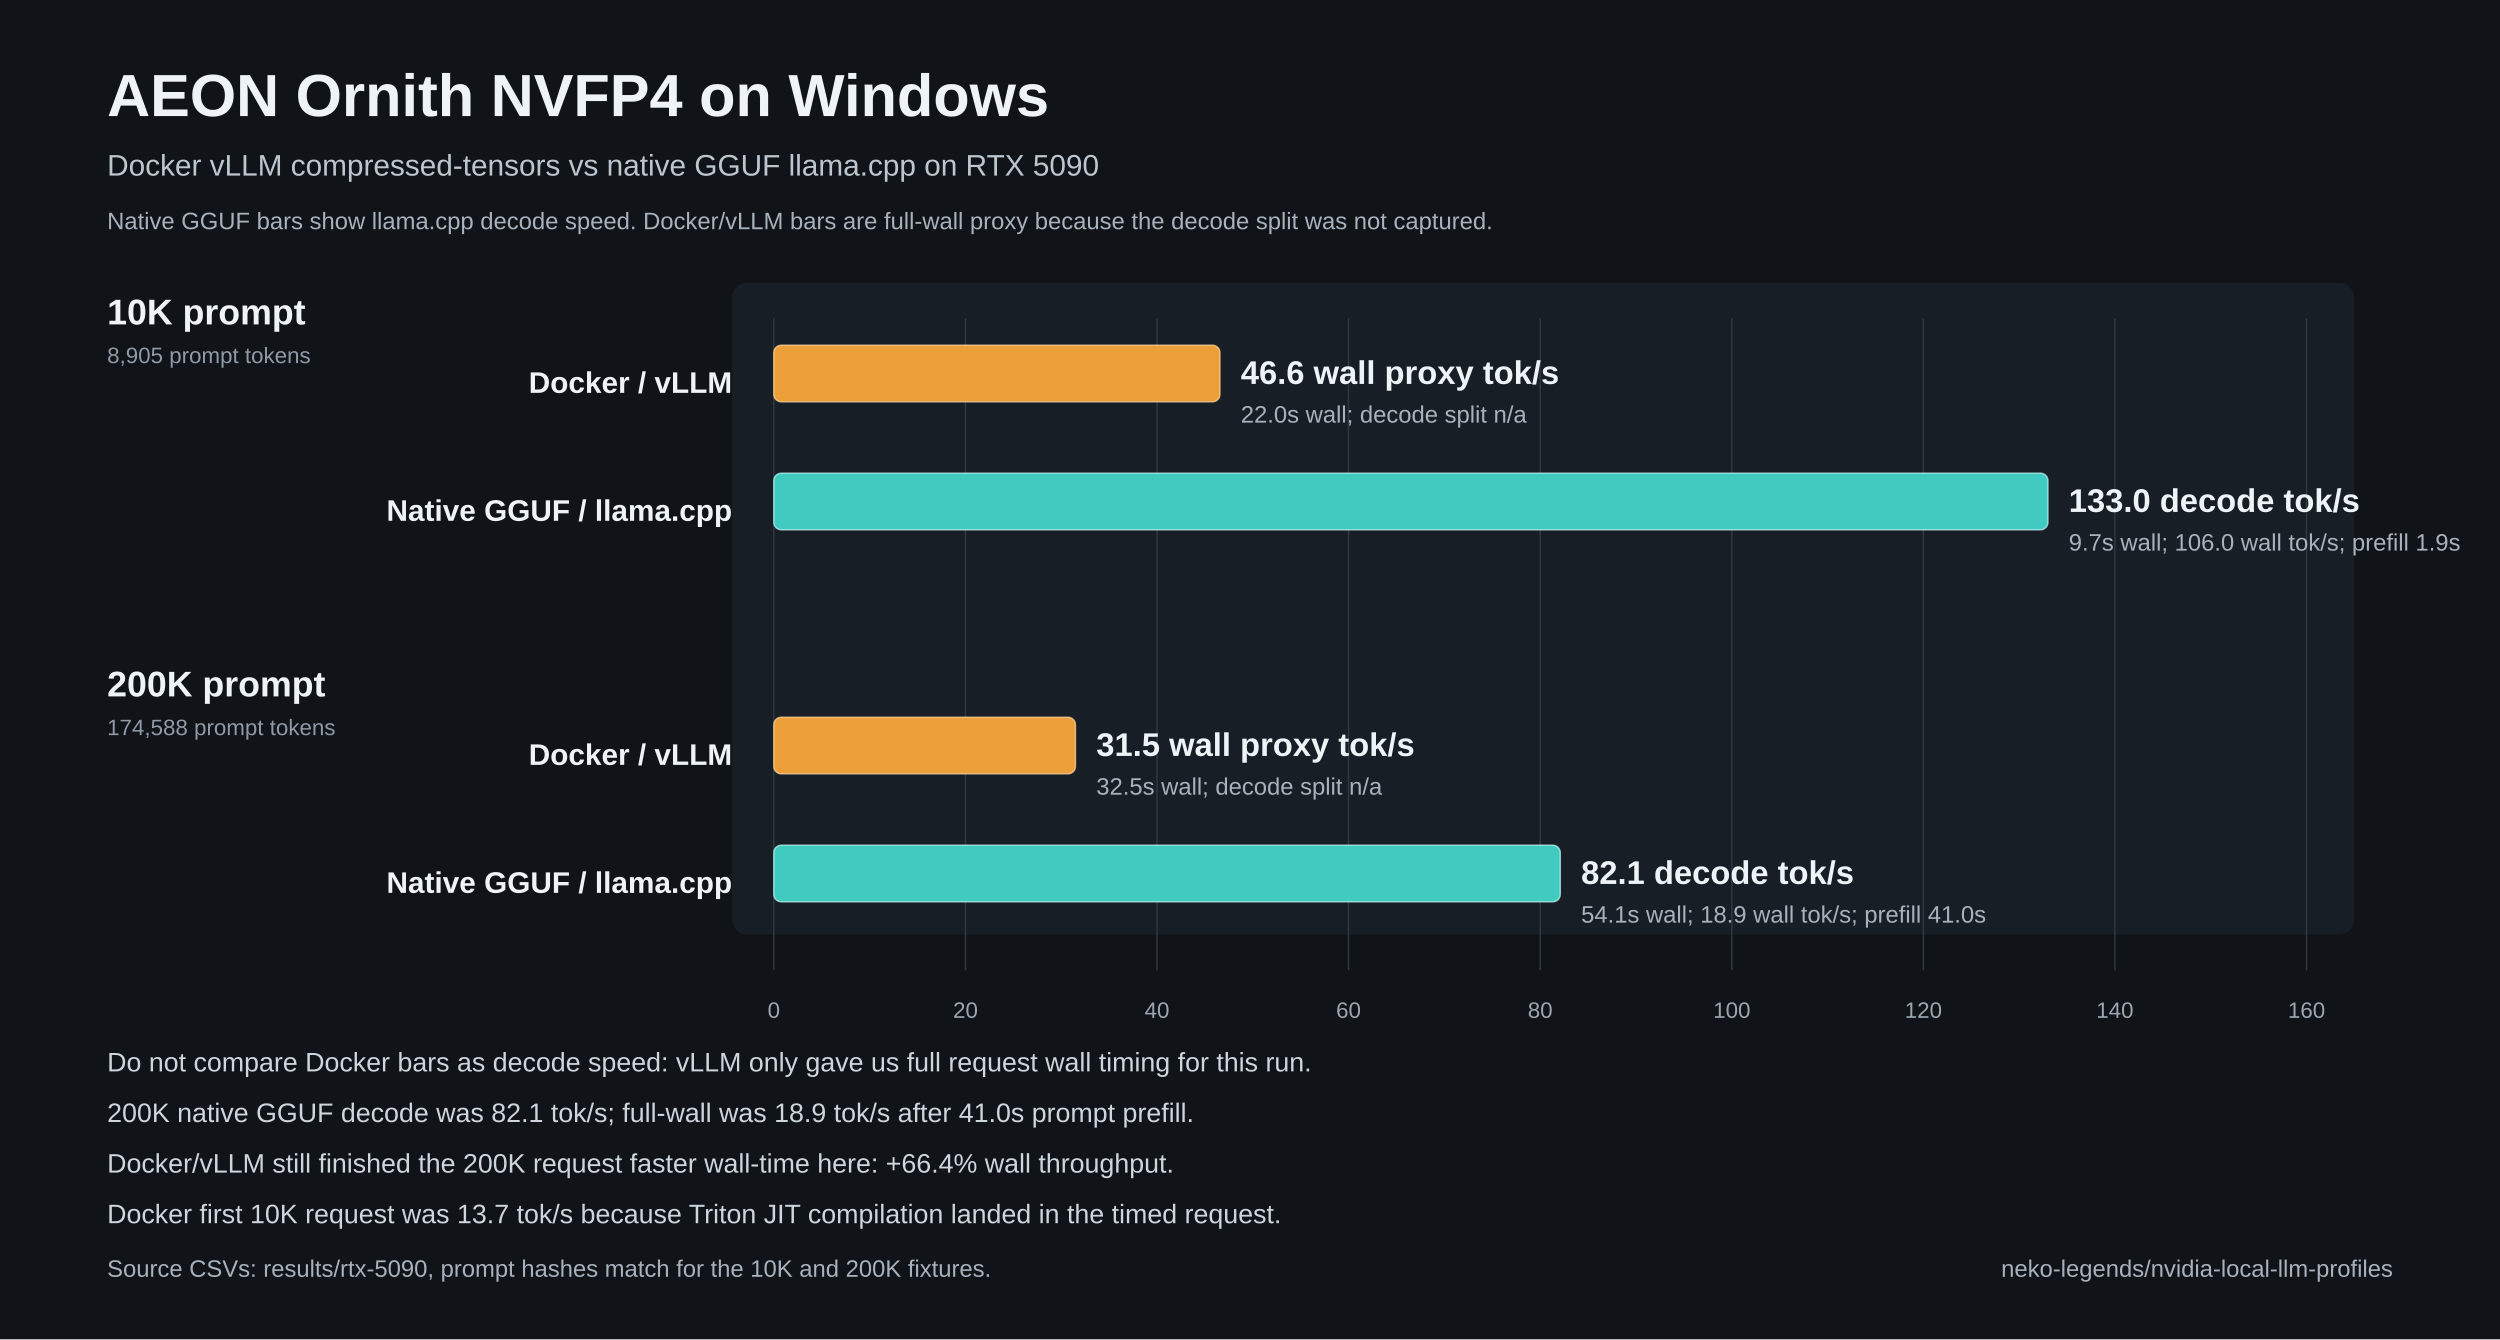
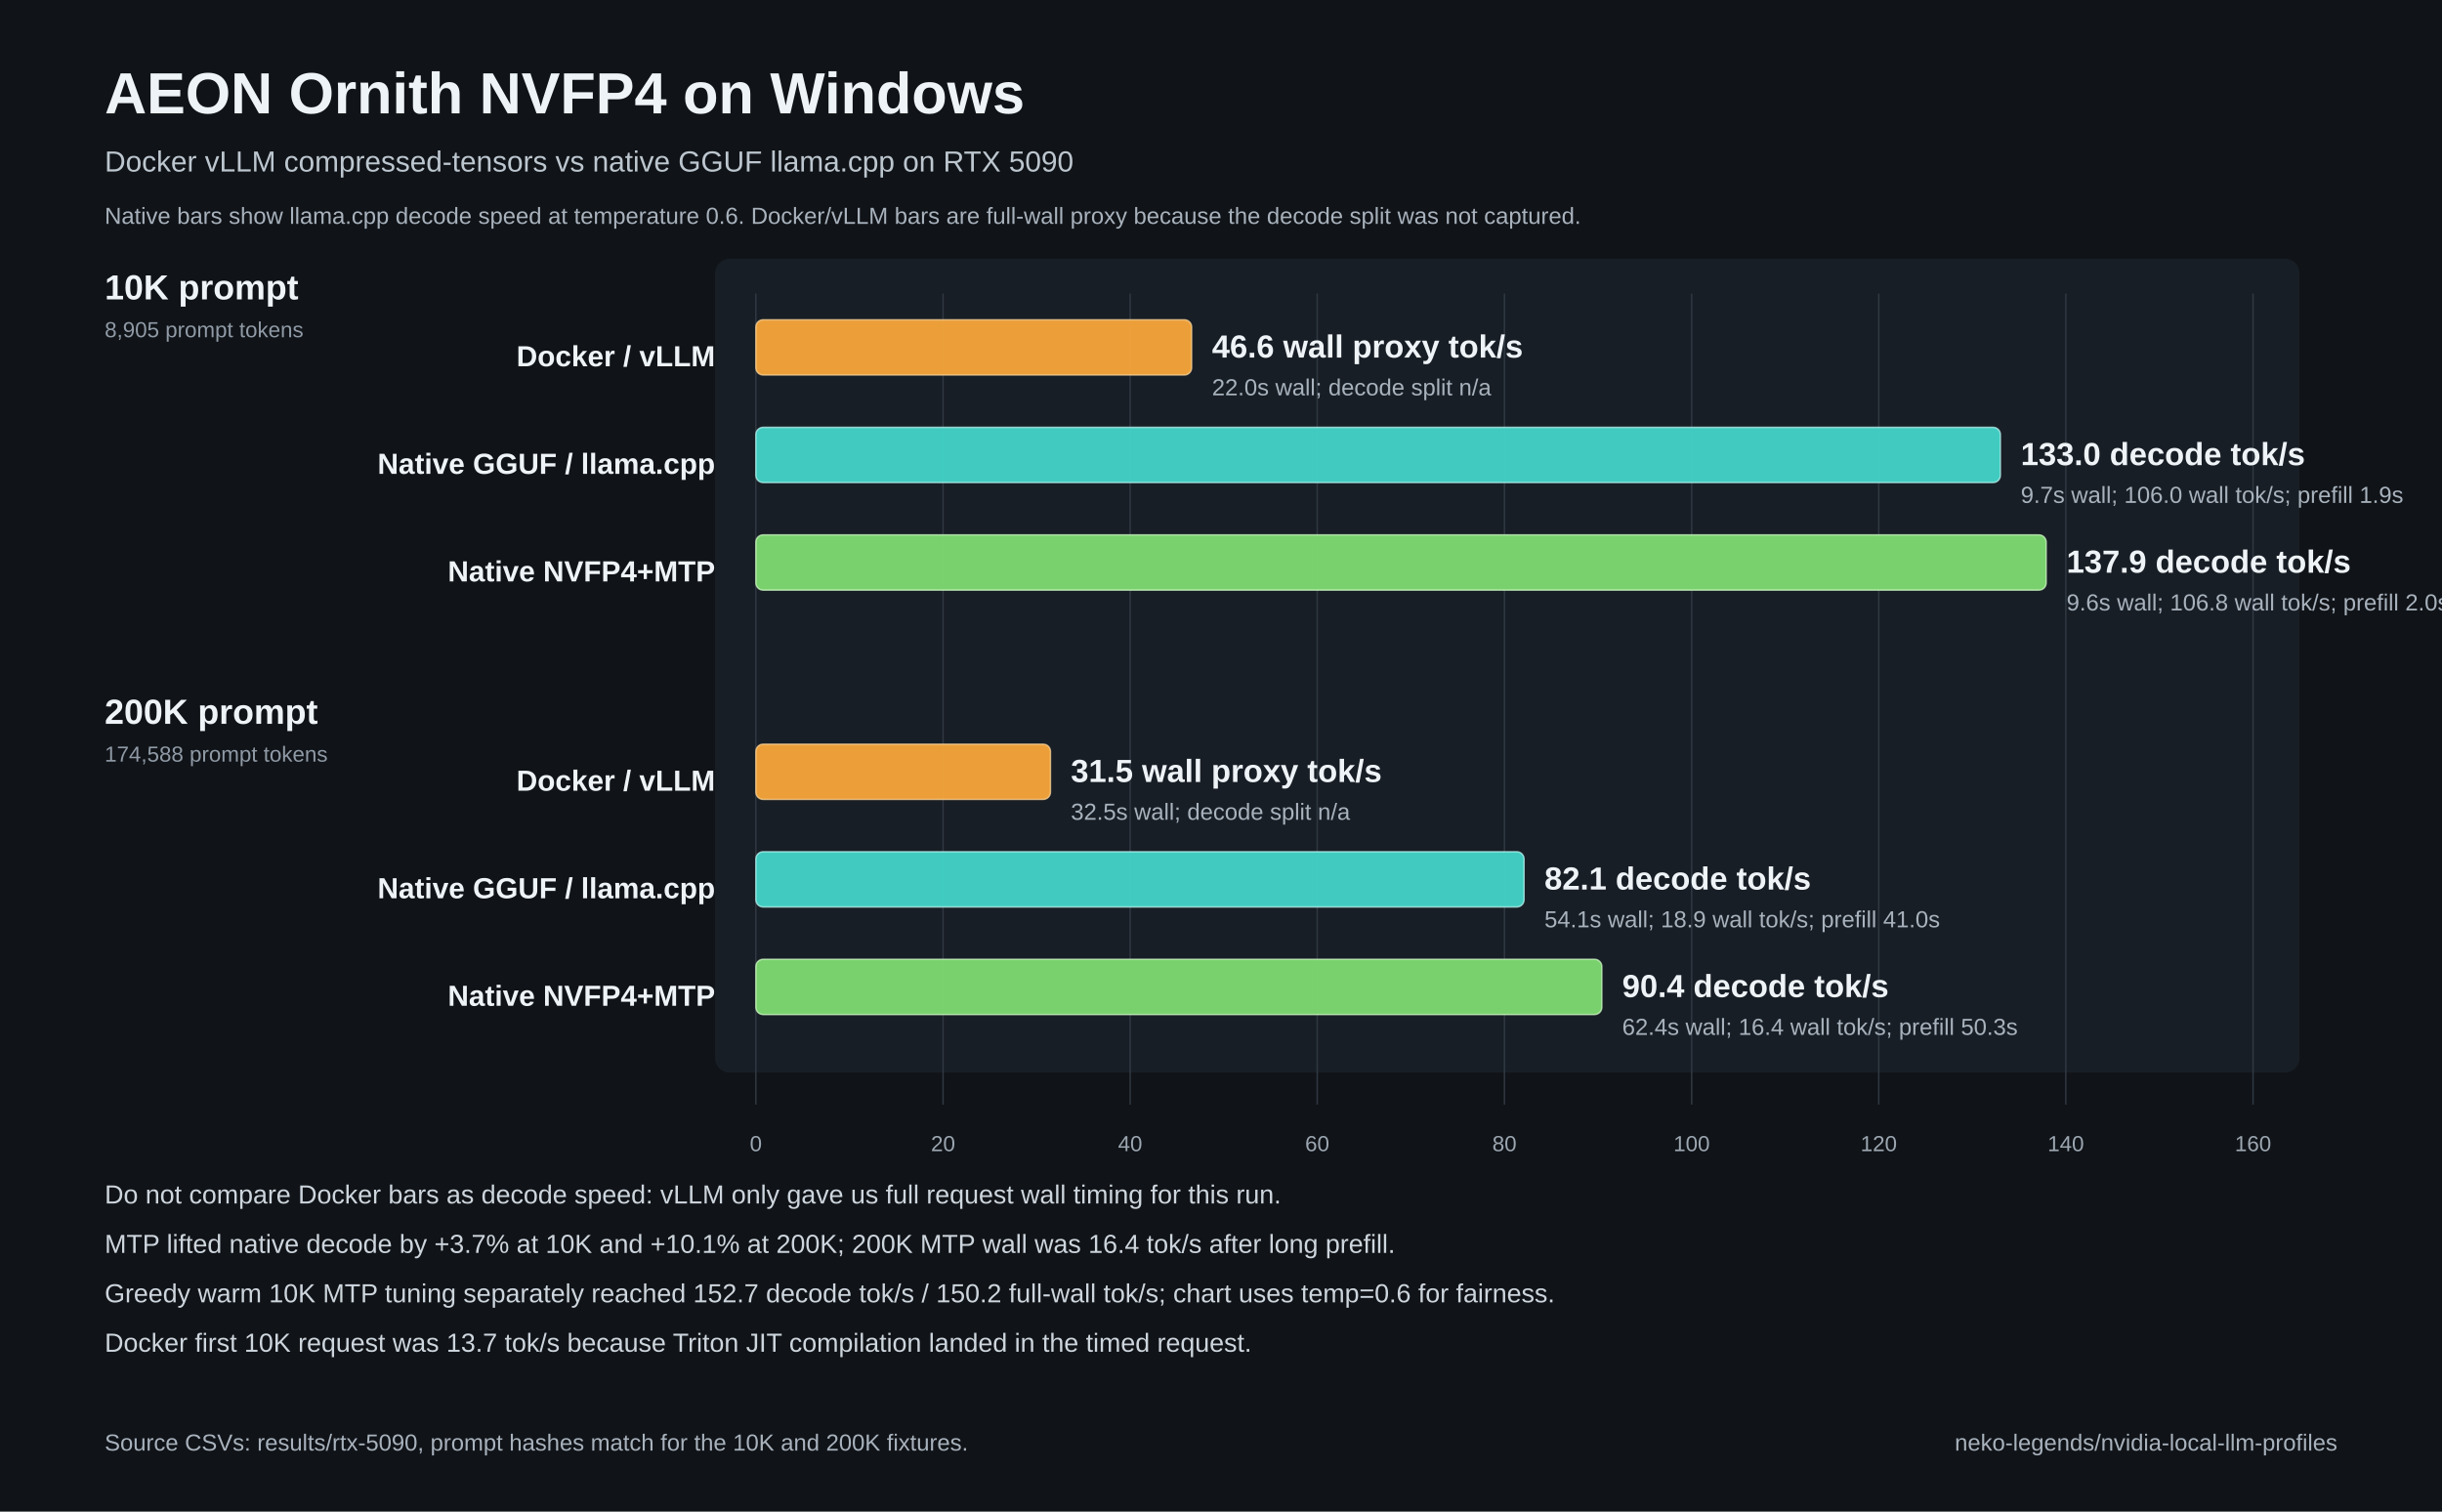
- <svg xmlns="http://www.w3.org/2000/svg" width="1680" height="900" viewBox="0 0 1680 900">
+ <svg xmlns="http://www.w3.org/2000/svg" width="1680" height="1040" viewBox="0 0 1680 1040">
  <style>
text{font-family:Segoe UI,Arial,sans-serif;letter-spacing:0}
.title{fill:#edf3f7;font-size:40px;font-weight:750}
.subtitle{fill:#bcc6cf;font-size:20px}
.group{fill:#edf3f7;font-size:24px;font-weight:750}
.runtime{fill:#edf3f7;font-size:20px;font-weight:700}
.detail{fill:#8f9aa6;font-size:15px}
.value{fill:#edf3f7;font-size:22px;font-weight:750}
.small{fill:#a8b2bd;font-size:16px}
.note{fill:#cdd5dd;font-size:18px}
.axis{fill:#9ca7b2;font-size:15px}
</style>
-   <rect width="1680" height="900" fill="#101317" />
-   <rect x="492" y="190" width="1090" height="438" rx="10" fill="#181e25" />
+   <rect width="1680" height="1040" fill="#101317" />
+   <rect x="492" y="178" width="1090" height="560" rx="10" fill="#181e25" />
  <text x="72.0" y="78.0" class="title">AEON Ornith NVFP4 on Windows</text>
  <text x="72.0" y="118.0" class="subtitle">Docker vLLM compressed-tensors vs native GGUF llama.cpp on RTX 5090</text>
-   <text x="72.0" y="154.0" class="small">Native GGUF bars show llama.cpp decode speed. Docker/vLLM bars are full-wall proxy because the decode split was not captured.</text>
-   <line x1="520.0" y1="214" x2="520.0" y2="652" stroke="#303842" stroke-width="1" />
-   <text x="520.0" y="684.0" class="axis" text-anchor="middle">0</text>
-   <line x1="648.8" y1="214" x2="648.8" y2="652" stroke="#303842" stroke-width="1" />
-   <text x="648.8" y="684.0" class="axis" text-anchor="middle">20</text>
-   <line x1="777.5" y1="214" x2="777.5" y2="652" stroke="#303842" stroke-width="1" />
-   <text x="777.5" y="684.0" class="axis" text-anchor="middle">40</text>
-   <line x1="906.2" y1="214" x2="906.2" y2="652" stroke="#303842" stroke-width="1" />
-   <text x="906.2" y="684.0" class="axis" text-anchor="middle">60</text>
-   <line x1="1035.0" y1="214" x2="1035.0" y2="652" stroke="#303842" stroke-width="1" />
-   <text x="1035.0" y="684.0" class="axis" text-anchor="middle">80</text>
-   <line x1="1163.8" y1="214" x2="1163.8" y2="652" stroke="#303842" stroke-width="1" />
-   <text x="1163.8" y="684.0" class="axis" text-anchor="middle">100</text>
-   <line x1="1292.5" y1="214" x2="1292.5" y2="652" stroke="#303842" stroke-width="1" />
-   <text x="1292.5" y="684.0" class="axis" text-anchor="middle">120</text>
-   <line x1="1421.2" y1="214" x2="1421.2" y2="652" stroke="#303842" stroke-width="1" />
-   <text x="1421.2" y="684.0" class="axis" text-anchor="middle">140</text>
-   <line x1="1550.0" y1="214" x2="1550.0" y2="652" stroke="#303842" stroke-width="1" />
-   <text x="1550.0" y="684.0" class="axis" text-anchor="middle">160</text>
-   <text x="72.0" y="218.0" class="group">10K prompt</text>
-   <text x="72.0" y="244.0" class="detail">8,905 prompt tokens</text>
-   <text x="492.0" y="264.0" class="runtime" text-anchor="end">Docker / vLLM</text>
-   <rect x="520" y="232" width="299.8" height="38" rx="5" fill="#f2a23a" opacity="0.97" />
-   <rect x="520" y="232" width="299.8" height="38" rx="5" fill="none" stroke="#ffd99c" stroke-opacity="0.72" />
-   <text x="833.8" y="258.0" class="value">46.6 wall proxy tok/s</text>
-   <text x="833.8" y="284.0" class="small">22.0s wall; decode split n/a</text>
-   <text x="492.0" y="350.0" class="runtime" text-anchor="end">Native GGUF / llama.cpp</text>
-   <rect x="520" y="318" width="856.2" height="38" rx="5" fill="#42d0c4" opacity="0.97" />
-   <rect x="520" y="318" width="856.2" height="38" rx="5" fill="none" stroke="#bdf9f4" stroke-opacity="0.72" />
-   <text x="1390.2" y="344.0" class="value">133.0 decode tok/s</text>
-   <text x="1390.2" y="370.0" class="small">9.7s wall; 106.0 wall tok/s; prefill 1.9s</text>
-   <text x="72.0" y="468.0" class="group">200K prompt</text>
-   <text x="72.0" y="494.0" class="detail">174,588 prompt tokens</text>
-   <text x="492.0" y="514.0" class="runtime" text-anchor="end">Docker / vLLM</text>
-   <rect x="520" y="482" width="202.7" height="38" rx="5" fill="#f2a23a" opacity="0.97" />
-   <rect x="520" y="482" width="202.7" height="38" rx="5" fill="none" stroke="#ffd99c" stroke-opacity="0.72" />
-   <text x="736.7" y="508.0" class="value">31.5 wall proxy tok/s</text>
-   <text x="736.7" y="534.0" class="small">32.5s wall; decode split n/a</text>
-   <text x="492.0" y="600.0" class="runtime" text-anchor="end">Native GGUF / llama.cpp</text>
-   <rect x="520" y="568" width="528.5" height="38" rx="5" fill="#42d0c4" opacity="0.97" />
-   <rect x="520" y="568" width="528.5" height="38" rx="5" fill="none" stroke="#bdf9f4" stroke-opacity="0.72" />
-   <text x="1062.5" y="594.0" class="value">82.1 decode tok/s</text>
-   <text x="1062.5" y="620.0" class="small">54.1s wall; 18.9 wall tok/s; prefill 41.0s</text>
-   <text x="72.0" y="720.0" class="note">Do not compare Docker bars as decode speed: vLLM only gave us full request wall timing for this run.</text>
-   <text x="72.0" y="754.0" class="note">200K native GGUF decode was 82.1 tok/s; full-wall was 18.9 tok/s after 41.0s prompt prefill.</text>
-   <text x="72.0" y="788.0" class="note">Docker/vLLM still finished the 200K request faster wall-time here: +66.4% wall throughput.</text>
-   <text x="72.0" y="822.0" class="note">Docker first 10K request was 13.7 tok/s because Triton JIT compilation landed in the timed request.</text>
-   <text x="72.0" y="858.0" class="small">Source CSVs: results/rtx-5090, prompt hashes match for the 10K and 200K fixtures.</text>
-   <text x="1608.0" y="858.0" class="small" text-anchor="end">neko-legends/nvidia-local-llm-profiles</text>
+   <text x="72.0" y="154.0" class="small">Native bars show llama.cpp decode speed at temperature 0.6. Docker/vLLM bars are full-wall proxy because the decode split was not captured.</text>
+   <line x1="520.0" y1="202" x2="520.0" y2="760" stroke="#303842" stroke-width="1" />
+   <text x="520.0" y="792.0" class="axis" text-anchor="middle">0</text>
+   <line x1="648.8" y1="202" x2="648.8" y2="760" stroke="#303842" stroke-width="1" />
+   <text x="648.8" y="792.0" class="axis" text-anchor="middle">20</text>
+   <line x1="777.5" y1="202" x2="777.5" y2="760" stroke="#303842" stroke-width="1" />
+   <text x="777.5" y="792.0" class="axis" text-anchor="middle">40</text>
+   <line x1="906.2" y1="202" x2="906.2" y2="760" stroke="#303842" stroke-width="1" />
+   <text x="906.2" y="792.0" class="axis" text-anchor="middle">60</text>
+   <line x1="1035.0" y1="202" x2="1035.0" y2="760" stroke="#303842" stroke-width="1" />
+   <text x="1035.0" y="792.0" class="axis" text-anchor="middle">80</text>
+   <line x1="1163.8" y1="202" x2="1163.8" y2="760" stroke="#303842" stroke-width="1" />
+   <text x="1163.8" y="792.0" class="axis" text-anchor="middle">100</text>
+   <line x1="1292.5" y1="202" x2="1292.5" y2="760" stroke="#303842" stroke-width="1" />
+   <text x="1292.5" y="792.0" class="axis" text-anchor="middle">120</text>
+   <line x1="1421.2" y1="202" x2="1421.2" y2="760" stroke="#303842" stroke-width="1" />
+   <text x="1421.2" y="792.0" class="axis" text-anchor="middle">140</text>
+   <line x1="1550.0" y1="202" x2="1550.0" y2="760" stroke="#303842" stroke-width="1" />
+   <text x="1550.0" y="792.0" class="axis" text-anchor="middle">160</text>
+   <text x="72.0" y="206.0" class="group">10K prompt</text>
+   <text x="72.0" y="232.0" class="detail">8,905 prompt tokens</text>
+   <text x="492.0" y="252.0" class="runtime" text-anchor="end">Docker / vLLM</text>
+   <rect x="520" y="220" width="299.8" height="38" rx="5" fill="#f2a23a" opacity="0.97" />
+   <rect x="520" y="220" width="299.8" height="38" rx="5" fill="none" stroke="#ffd99c" stroke-opacity="0.72" />
+   <text x="833.8" y="246.0" class="value">46.6 wall proxy tok/s</text>
+   <text x="833.8" y="272.0" class="small">22.0s wall; decode split n/a</text>
+   <text x="492.0" y="326.0" class="runtime" text-anchor="end">Native GGUF / llama.cpp</text>
+   <rect x="520" y="294" width="856.2" height="38" rx="5" fill="#42d0c4" opacity="0.97" />
+   <rect x="520" y="294" width="856.2" height="38" rx="5" fill="none" stroke="#bdf9f4" stroke-opacity="0.72" />
+   <text x="1390.2" y="320.0" class="value">133.0 decode tok/s</text>
+   <text x="1390.2" y="346.0" class="small">9.7s wall; 106.0 wall tok/s; prefill 1.9s</text>
+   <text x="492.0" y="400.0" class="runtime" text-anchor="end">Native NVFP4+MTP</text>
+   <rect x="520" y="368" width="887.7" height="38" rx="5" fill="#7bd66f" opacity="0.97" />
+   <rect x="520" y="368" width="887.7" height="38" rx="5" fill="none" stroke="#d4ffcb" stroke-opacity="0.72" />
+   <text x="1421.7" y="394.0" class="value">137.9 decode tok/s</text>
+   <text x="1421.7" y="420.0" class="small">9.6s wall; 106.8 wall tok/s; prefill 2.0s</text>
+   <text x="72.0" y="498.0" class="group">200K prompt</text>
+   <text x="72.0" y="524.0" class="detail">174,588 prompt tokens</text>
+   <text x="492.0" y="544.0" class="runtime" text-anchor="end">Docker / vLLM</text>
+   <rect x="520" y="512" width="202.7" height="38" rx="5" fill="#f2a23a" opacity="0.97" />
+   <rect x="520" y="512" width="202.7" height="38" rx="5" fill="none" stroke="#ffd99c" stroke-opacity="0.72" />
+   <text x="736.7" y="538.0" class="value">31.5 wall proxy tok/s</text>
+   <text x="736.7" y="564.0" class="small">32.5s wall; decode split n/a</text>
+   <text x="492.0" y="618.0" class="runtime" text-anchor="end">Native GGUF / llama.cpp</text>
+   <rect x="520" y="586" width="528.5" height="38" rx="5" fill="#42d0c4" opacity="0.97" />
+   <rect x="520" y="586" width="528.5" height="38" rx="5" fill="none" stroke="#bdf9f4" stroke-opacity="0.72" />
+   <text x="1062.5" y="612.0" class="value">82.1 decode tok/s</text>
+   <text x="1062.5" y="638.0" class="small">54.1s wall; 18.9 wall tok/s; prefill 41.0s</text>
+   <text x="492.0" y="692.0" class="runtime" text-anchor="end">Native NVFP4+MTP</text>
+   <rect x="520" y="660" width="582.0" height="38" rx="5" fill="#7bd66f" opacity="0.97" />
+   <rect x="520" y="660" width="582.0" height="38" rx="5" fill="none" stroke="#d4ffcb" stroke-opacity="0.72" />
+   <text x="1116.0" y="686.0" class="value">90.4 decode tok/s</text>
+   <text x="1116.0" y="712.0" class="small">62.4s wall; 16.4 wall tok/s; prefill 50.3s</text>
+   <text x="72.0" y="828.0" class="note">Do not compare Docker bars as decode speed: vLLM only gave us full request wall timing for this run.</text>
+   <text x="72.0" y="862.0" class="note">MTP lifted native decode by +3.7% at 10K and +10.1% at 200K; 200K MTP wall was 16.4 tok/s after long prefill.</text>
+   <text x="72.0" y="896.0" class="note">Greedy warm 10K MTP tuning separately reached 152.7 decode tok/s / 150.2 full-wall tok/s; chart uses temp=0.6 for fairness.</text>
+   <text x="72.0" y="930.0" class="note">Docker first 10K request was 13.7 tok/s because Triton JIT compilation landed in the timed request.</text>
+   <text x="72.0" y="998.0" class="small">Source CSVs: results/rtx-5090, prompt hashes match for the 10K and 200K fixtures.</text>
+   <text x="1608.0" y="998.0" class="small" text-anchor="end">neko-legends/nvidia-local-llm-profiles</text>
</svg>
